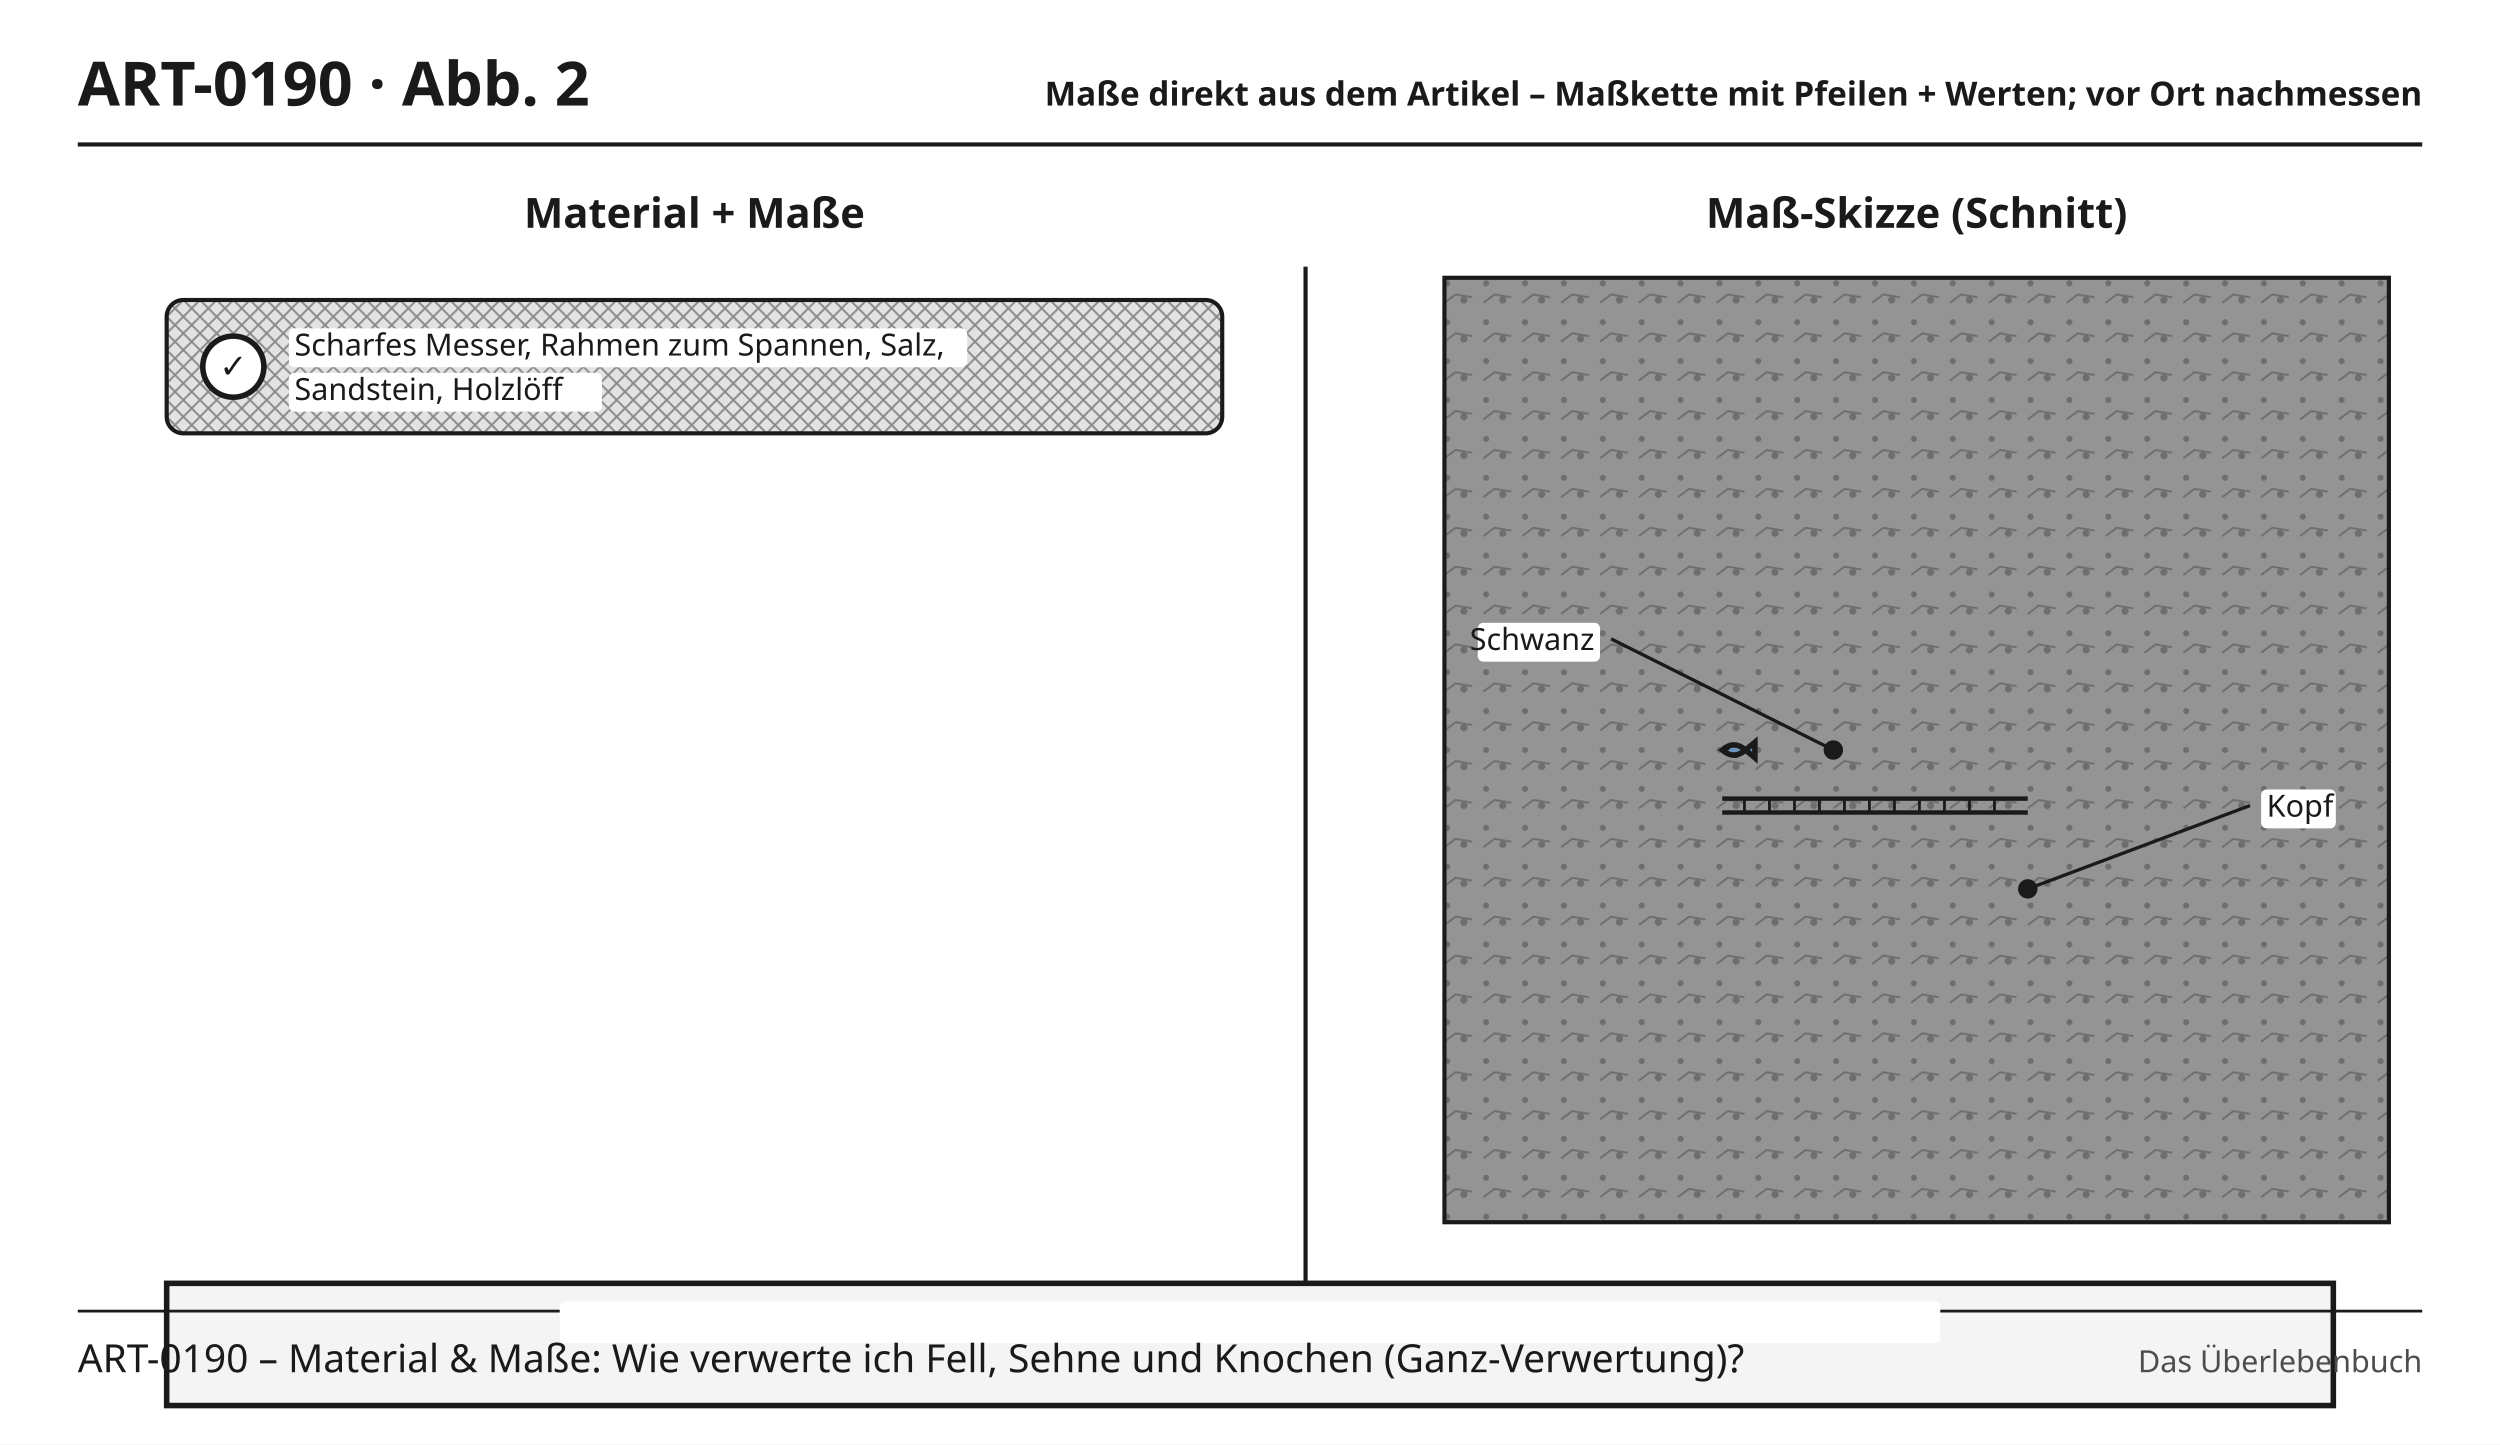
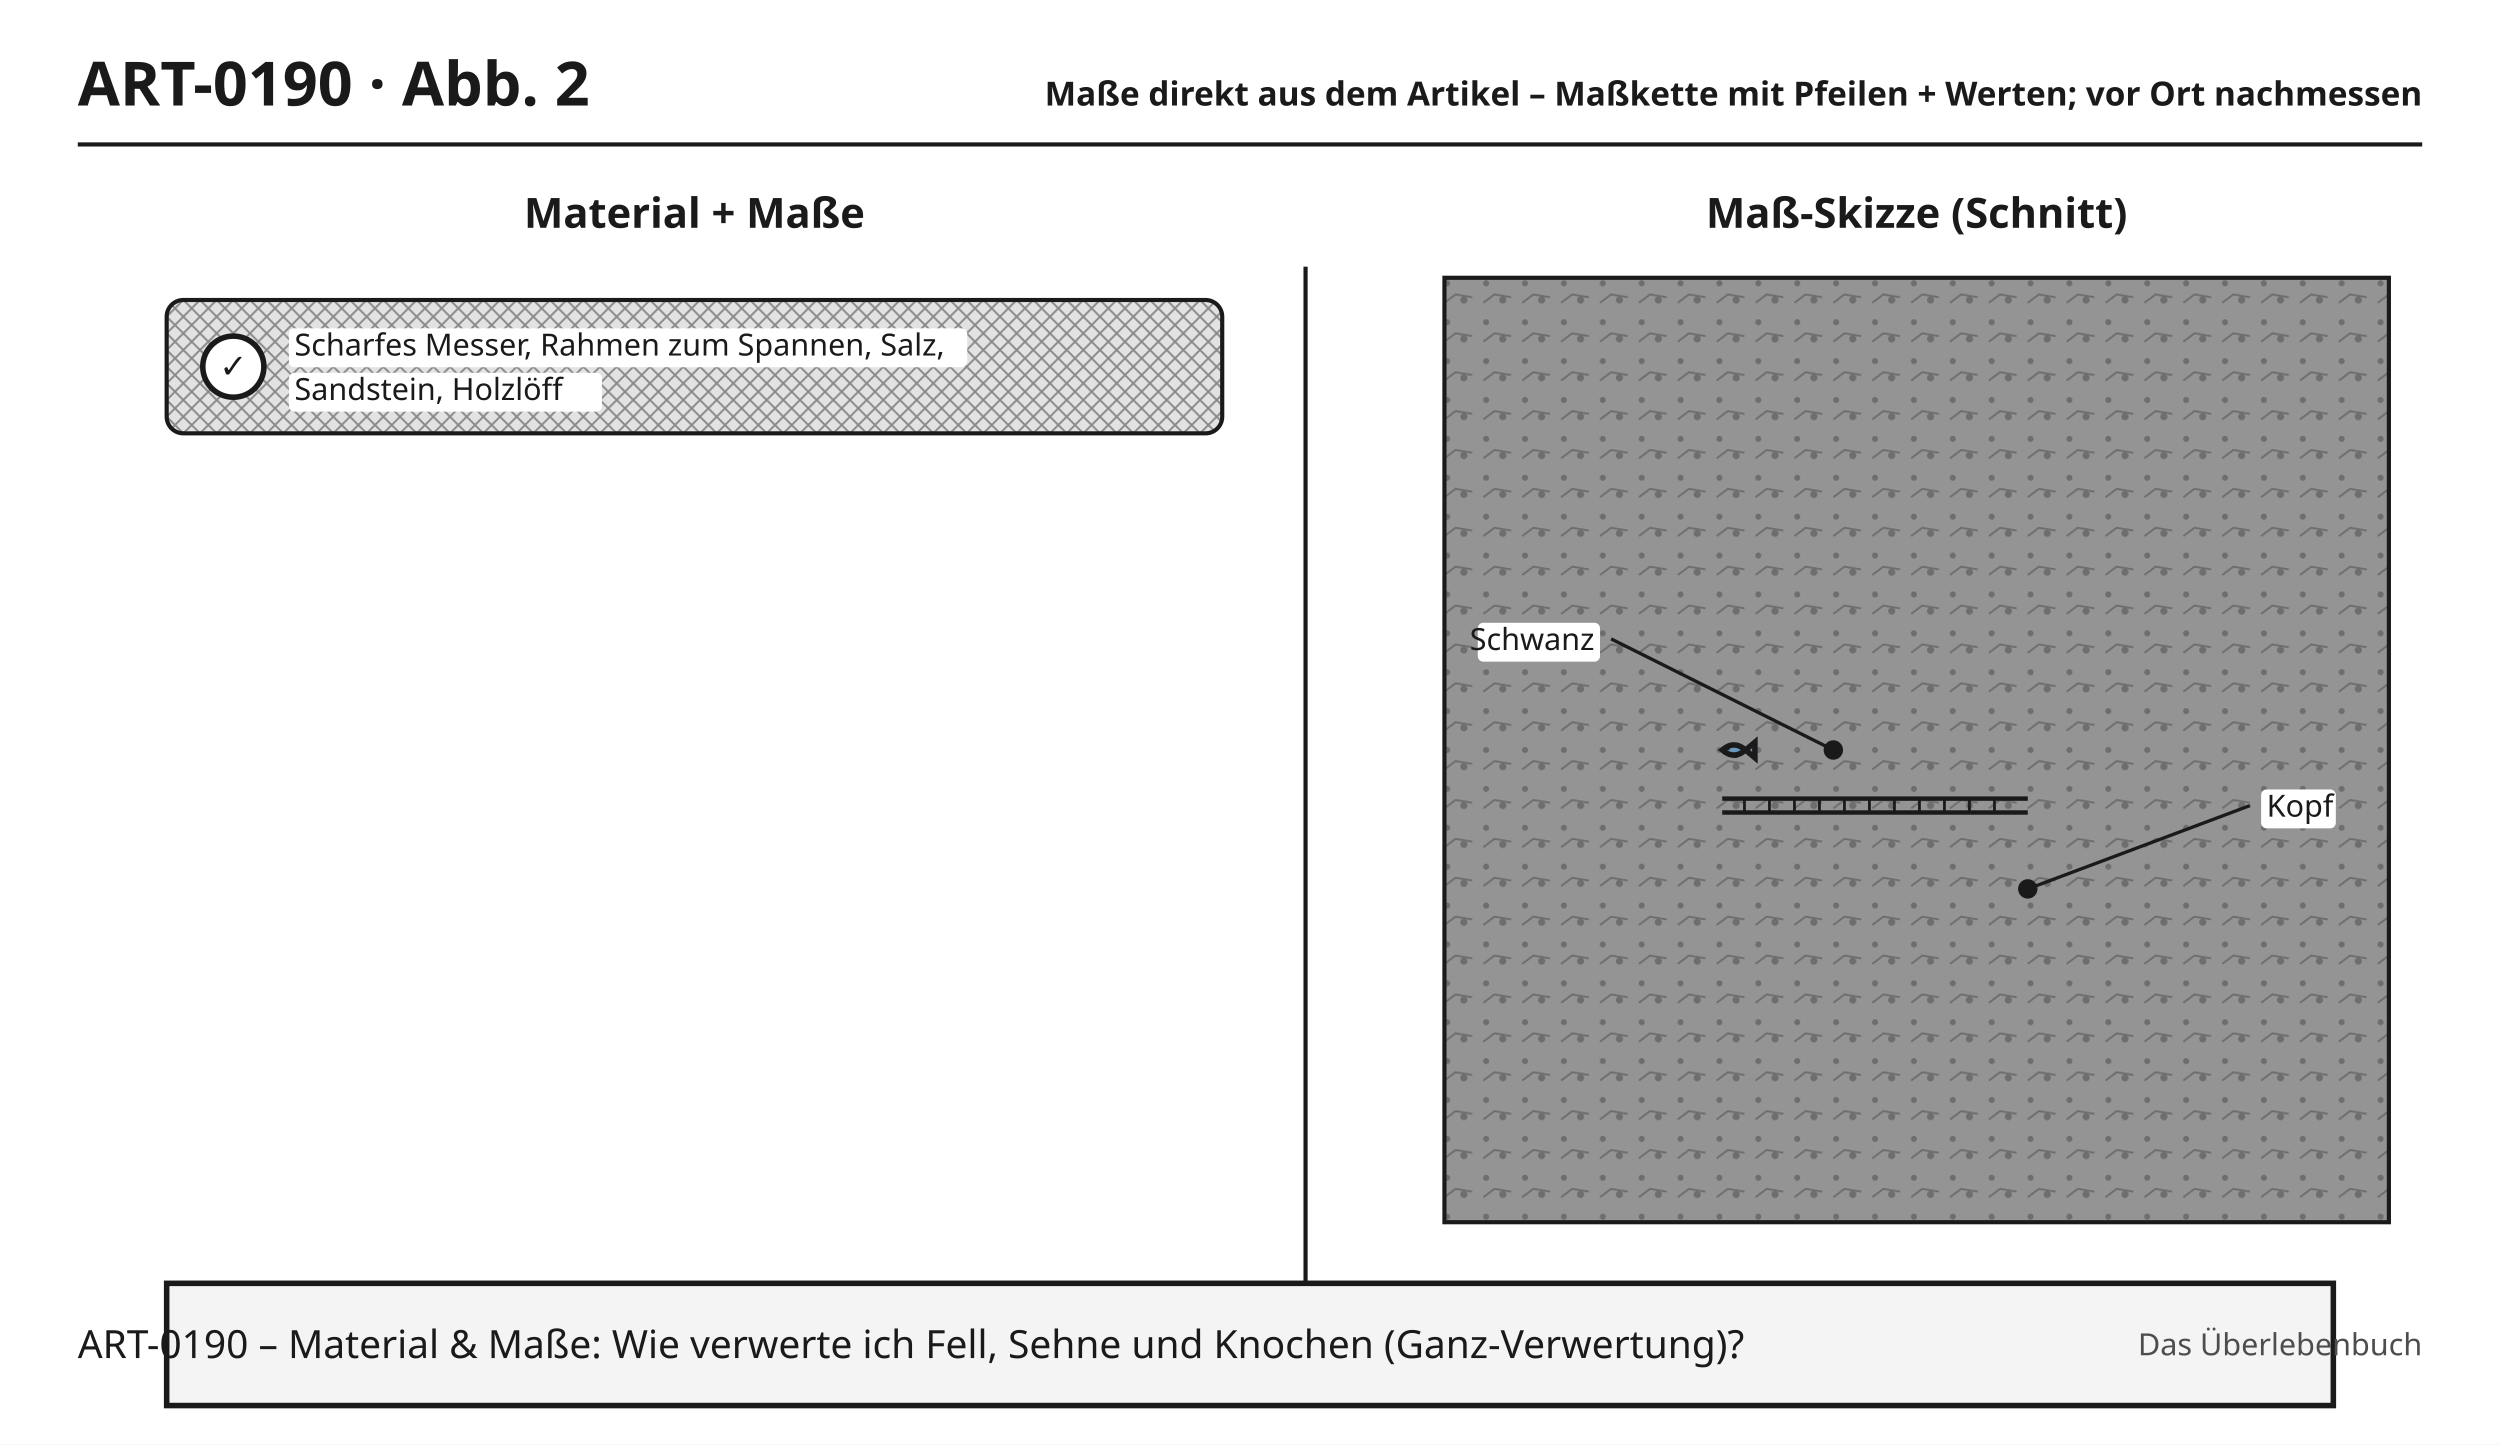
<svg xmlns="http://www.w3.org/2000/svg" viewBox="0 0 900 520" role="img" aria-label="ART-0190 · Abb. 2 – ART-0190 – Material &amp; Maße: Wie verwerte ich Fell, Sehne und Knochen (Ganz-Verwertung)?">
  <defs>
    <marker id="ah" markerWidth="10" markerHeight="8" refX="9" refY="4" orient="auto">
      <path d="M0 0 L10 4 L0 8 z" fill="#1a1a1a" />
    </marker>
    <marker id="ahs" markerWidth="10" markerHeight="8" refX="1" refY="4" orient="auto">
      <path d="M10 0 L0 4 L10 8 z" fill="#1a1a1a" />
    </marker>
    <pattern id="hatch" width="8" height="8" patternTransform="rotate(45)" patternUnits="userSpaceOnUse">
      <line x1="0" y1="0" x2="0" y2="8" stroke="#6e6e6e" stroke-width="1.6" />
    </pattern>
    <pattern id="cross" width="8" height="8" patternUnits="userSpaceOnUse">
      <path d="M0 0 L8 8 M8 0 L0 8" stroke="#8a8a8a" stroke-width="1" />
    </pattern>
    <pattern id="dots" width="7" height="7" patternUnits="userSpaceOnUse">
      <circle cx="2" cy="2" r="1.4" fill="#6e6e6e" />
    </pattern>
    <pattern id="wtr" width="24" height="12" patternUnits="userSpaceOnUse">
      <rect width="24" height="12" fill="#6b97bd" />
      <path d="M0 8 q 6 -5 12 0 t 12 0" fill="none" stroke="#3f6f96" stroke-width="1.4" />
    </pattern>
    <pattern id="wood" width="26" height="10" patternUnits="userSpaceOnUse">
      <rect width="26" height="10" fill="#c19a6b" />
      <path d="M0 3 q 6 -2 13 0 t 13 0 M0 7 q 7 2 13 0 t 13 0" fill="none" stroke="#7a5a3a" stroke-width="0.9" />
    </pattern>
    <pattern id="grass" width="12" height="12" patternUnits="userSpaceOnUse">
      <rect width="12" height="12" fill="#b5d1a0" />
      <path d="M2 12 L4 4 M6 12 L7 2 M10 12 L9 6" stroke="#6e6e6e" stroke-width="0.9" />
    </pattern>
    <pattern id="fabric" width="6" height="6" patternUnits="userSpaceOnUse">
      <rect width="6" height="6" fill="#e2e2e2" />
      <path d="M0 0 L6 6 M6 0 L0 6" stroke="#8a8a8a" stroke-width="0.7" />
    </pattern>
    <pattern id="metal" width="20" height="6" patternUnits="userSpaceOnUse">
      <rect width="20" height="6" fill="#b8bec6" />
      <path d="M0 1.5 h20 M0 4.5 h20" stroke="#6e747e" stroke-width="0.7" />
    </pattern>
    <pattern id="stone" width="14" height="14" patternUnits="userSpaceOnUse">
      <rect width="14" height="14" fill="#949494" />
      <circle cx="3" cy="4" r="1.1" fill="#6e6e6e" />
      <circle cx="9" cy="10" r="1.3" fill="#6e6e6e" />
      <path d="M2 11 L6 8 L12 9" stroke="#6e6e6e" stroke-width="0.7" fill="none" />
    </pattern>
  </defs>
  <rect x="0" y="0" width="900" height="520" fill="#ffffff" />
  <line x1="28" y1="52" x2="872" y2="52" stroke="#1a1a1a" stroke-width="1.5" />
  <rect x="60" y="108" width="380" height="48" fill="url(#fabric)" stroke="#1a1a1a" stroke-width="1.5" rx="6" />
  <circle cx="84" cy="132" r="11" fill="#ffffff" stroke="#1a1a1a" stroke-width="2" />
  <line x1="470" y1="96" x2="470" y2="470" stroke="#1a1a1a" stroke-width="1.5" />
  <rect x="520" y="100" width="340" height="340" fill="url(#stone)" stroke="#1a1a1a" stroke-width="1.5" />
  <path d="M620 270 q 4.2 -3.64 8.4 0 q -4.2 3.64 -8.4 0 Z" fill="#6b97bd" stroke="#1a1a1a" stroke-width="2" />
  <path d="M628.4 270 L631.76 267.2 L631.76 272.8 Z" fill="#6b97bd" stroke="#1a1a1a" stroke-width="2" />
  <circle cx="621.96" cy="269.3" r="0.56" fill="#1a1a1a" stroke="#1a1a1a" stroke-width="0.5" />
  <path d="M623.36 267.76 q 1.12 0.84 2.24 0" fill="none" stroke="#1a1a1a" stroke-width="0.9" />
  <path d="M623.64 271.96 q 1.12 0.84 2.24 0" fill="none" stroke="#1a1a1a" stroke-width="0.9" />
  <path d="M620 292.5 L730 292.5" fill="none" stroke="#1a1a1a" stroke-width="1.6" />
  <path d="M620 287.5 L730 287.5" fill="none" stroke="#1a1a1a" stroke-width="1.6" />
  <line x1="628" y1="292.5" x2="628" y2="287.5" stroke="#1a1a1a" stroke-width="1" />
  <line x1="637" y1="292.5" x2="637" y2="287.5" stroke="#1a1a1a" stroke-width="1" />
  <line x1="646" y1="292.5" x2="646" y2="287.5" stroke="#1a1a1a" stroke-width="1" />
  <line x1="655" y1="292.5" x2="655" y2="287.5" stroke="#1a1a1a" stroke-width="1" />
  <line x1="664" y1="292.5" x2="664" y2="287.5" stroke="#1a1a1a" stroke-width="1" />
  <line x1="673" y1="292.5" x2="673" y2="287.5" stroke="#1a1a1a" stroke-width="1" />
  <line x1="682" y1="292.5" x2="682" y2="287.5" stroke="#1a1a1a" stroke-width="1" />
  <line x1="691" y1="292.5" x2="691" y2="287.5" stroke="#1a1a1a" stroke-width="1" />
  <line x1="700" y1="292.5" x2="700" y2="287.5" stroke="#1a1a1a" stroke-width="1" />
  <line x1="709" y1="292.5" x2="709" y2="287.5" stroke="#1a1a1a" stroke-width="1" />
  <line x1="718" y1="292.5" x2="718" y2="287.5" stroke="#1a1a1a" stroke-width="1" />
  <circle cx="660" cy="270" r="3.5" fill="#1a1a1a" stroke="none" />
  <line x1="660" y1="270" x2="580" y2="230" stroke="#1a1a1a" stroke-width="1.2" />
  <circle cx="730" cy="320" r="3.5" fill="#1a1a1a" stroke="none" />
  <line x1="730" y1="320" x2="810" y2="290" stroke="#1a1a1a" stroke-width="1.2" />
  <rect x="60" y="462" width="780" height="44" fill="#f4f4f4" stroke="#1a1a1a" stroke-width="2" />
-   <line x1="28" y1="472" x2="872" y2="472" stroke="#1a1a1a" stroke-width="1" />
  <rect x="26.0" y="20.0" width="198.5" height="25.0" fill="#ffffff" rx="2" data-halo="1" />
  <text x="28" y="38" font-family="sans-serif" font-size="22" text-anchor="start" font-weight="bold" fill="#1a1a1a">ART-0190 · Abb. 2</text>
  <rect x="189.5" y="69.2" width="121.0" height="18.0" fill="#ffffff" rx="2" data-halo="1" />
  <text x="250" y="82" font-family="sans-serif" font-size="15" text-anchor="middle" font-weight="bold" fill="#1a1a1a">Material + Maße</text>
  <rect x="78.9" y="125.5" width="10.2" height="15.0" fill="#ffffff" rx="2" data-halo="1" />
  <text x="84" y="136" font-family="sans-serif" font-size="12" text-anchor="middle" font-weight="bold" fill="#1a1a1a">✓</text>
  <rect x="104.0" y="118.2" width="244.2" height="14.0" fill="#ffffff" rx="2" data-halo="1" />
  <text x="106" y="128" font-family="sans-serif" font-size="11" text-anchor="start" font-weight="normal" fill="#1a1a1a">Scharfes Messer, Rahmen zum Spannen, Salz,</text>
  <rect x="104.0" y="134.2" width="112.7" height="14.0" fill="#ffffff" rx="2" data-halo="1" />
  <text x="106" y="144" font-family="sans-serif" font-size="11" text-anchor="start" font-weight="normal" fill="#1a1a1a">Sandstein, Holzlöff</text>
  <text x="690" y="82" font-family="sans-serif" font-size="15" text-anchor="middle" font-weight="bold" fill="#1a1a1a">Maß-Skizze (Schnitt)</text>
  <rect x="532.0" y="224.2" width="44.0" height="14.0" fill="#ffffff" rx="2" data-halo="1" />
  <text x="574" y="234" font-family="sans-serif" font-size="11" text-anchor="end" font-weight="normal" fill="#1a1a1a">Schwanz</text>
  <rect x="814.0" y="284.2" width="26.9" height="14.0" fill="#ffffff" rx="2" data-halo="1" />
  <text x="816" y="294" font-family="sans-serif" font-size="11" text-anchor="start" font-weight="normal" fill="#1a1a1a">Kopf</text>
-   <rect x="201.5" y="468.5" width="497.0" height="15.0" fill="#ffffff" rx="2" data-halo="1" />
+   <rect x="377.0" y="27.5" width="497.0" height="15.0" fill="#ffffff" rx="2" data-halo="1" />
  <text x="872" y="38" font-family="sans-serif" font-size="12" text-anchor="end" font-weight="bold" fill="#1a1a1a">Maße direkt aus dem Artikel – Maßkette mit Pfeilen + Werten; vor Ort nachmessen</text>
-   <text x="28" y="494" font-family="sans-serif" font-size="14" text-anchor="start" font-weight="normal" fill="#1a1a1a">ART-0190 – Material &amp; Maße: Wie verwerte ich Fell, Sehne und Knochen (Ganz-Verwertung)?</text>
-   <text x="872" y="494" font-family="sans-serif" font-size="11" text-anchor="end" font-weight="normal" fill="#4d4d4d">Das Überlebenbuch</text>
+   <text x="28" y="488.9" font-family="sans-serif" font-size="14" text-anchor="start" font-weight="normal" fill="#1a1a1a">ART-0190 – Material &amp; Maße: Wie verwerte ich Fell, Sehne und Knochen (Ganz-Verwertung)?</text>
+   <text x="872" y="487.9" font-family="sans-serif" font-size="11" text-anchor="end" font-weight="normal" fill="#4d4d4d">Das Überlebenbuch</text>
</svg>
